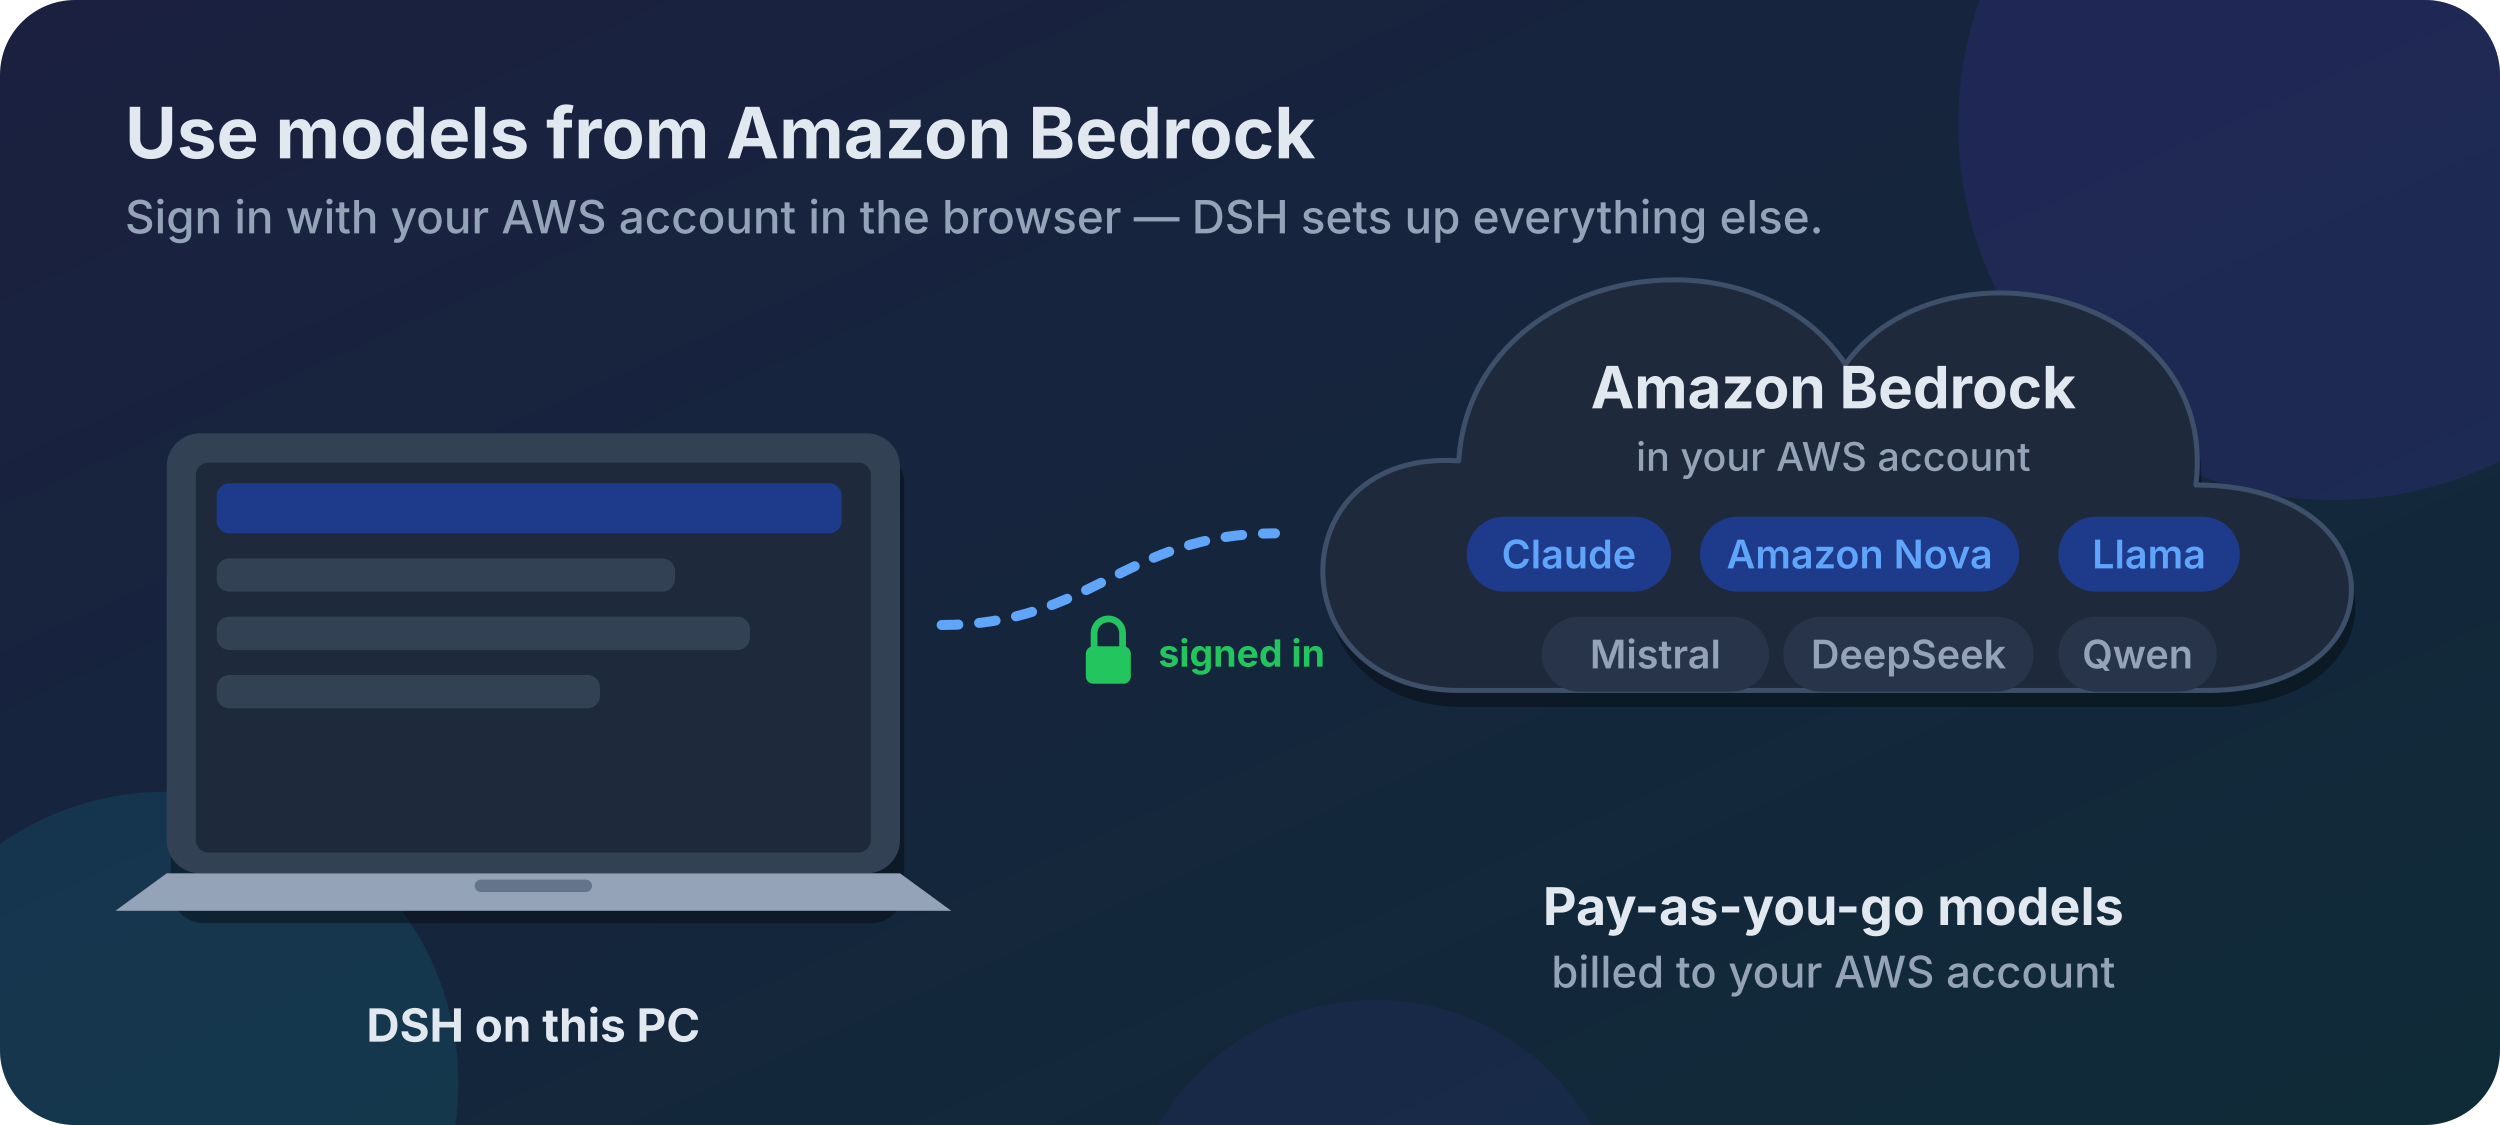
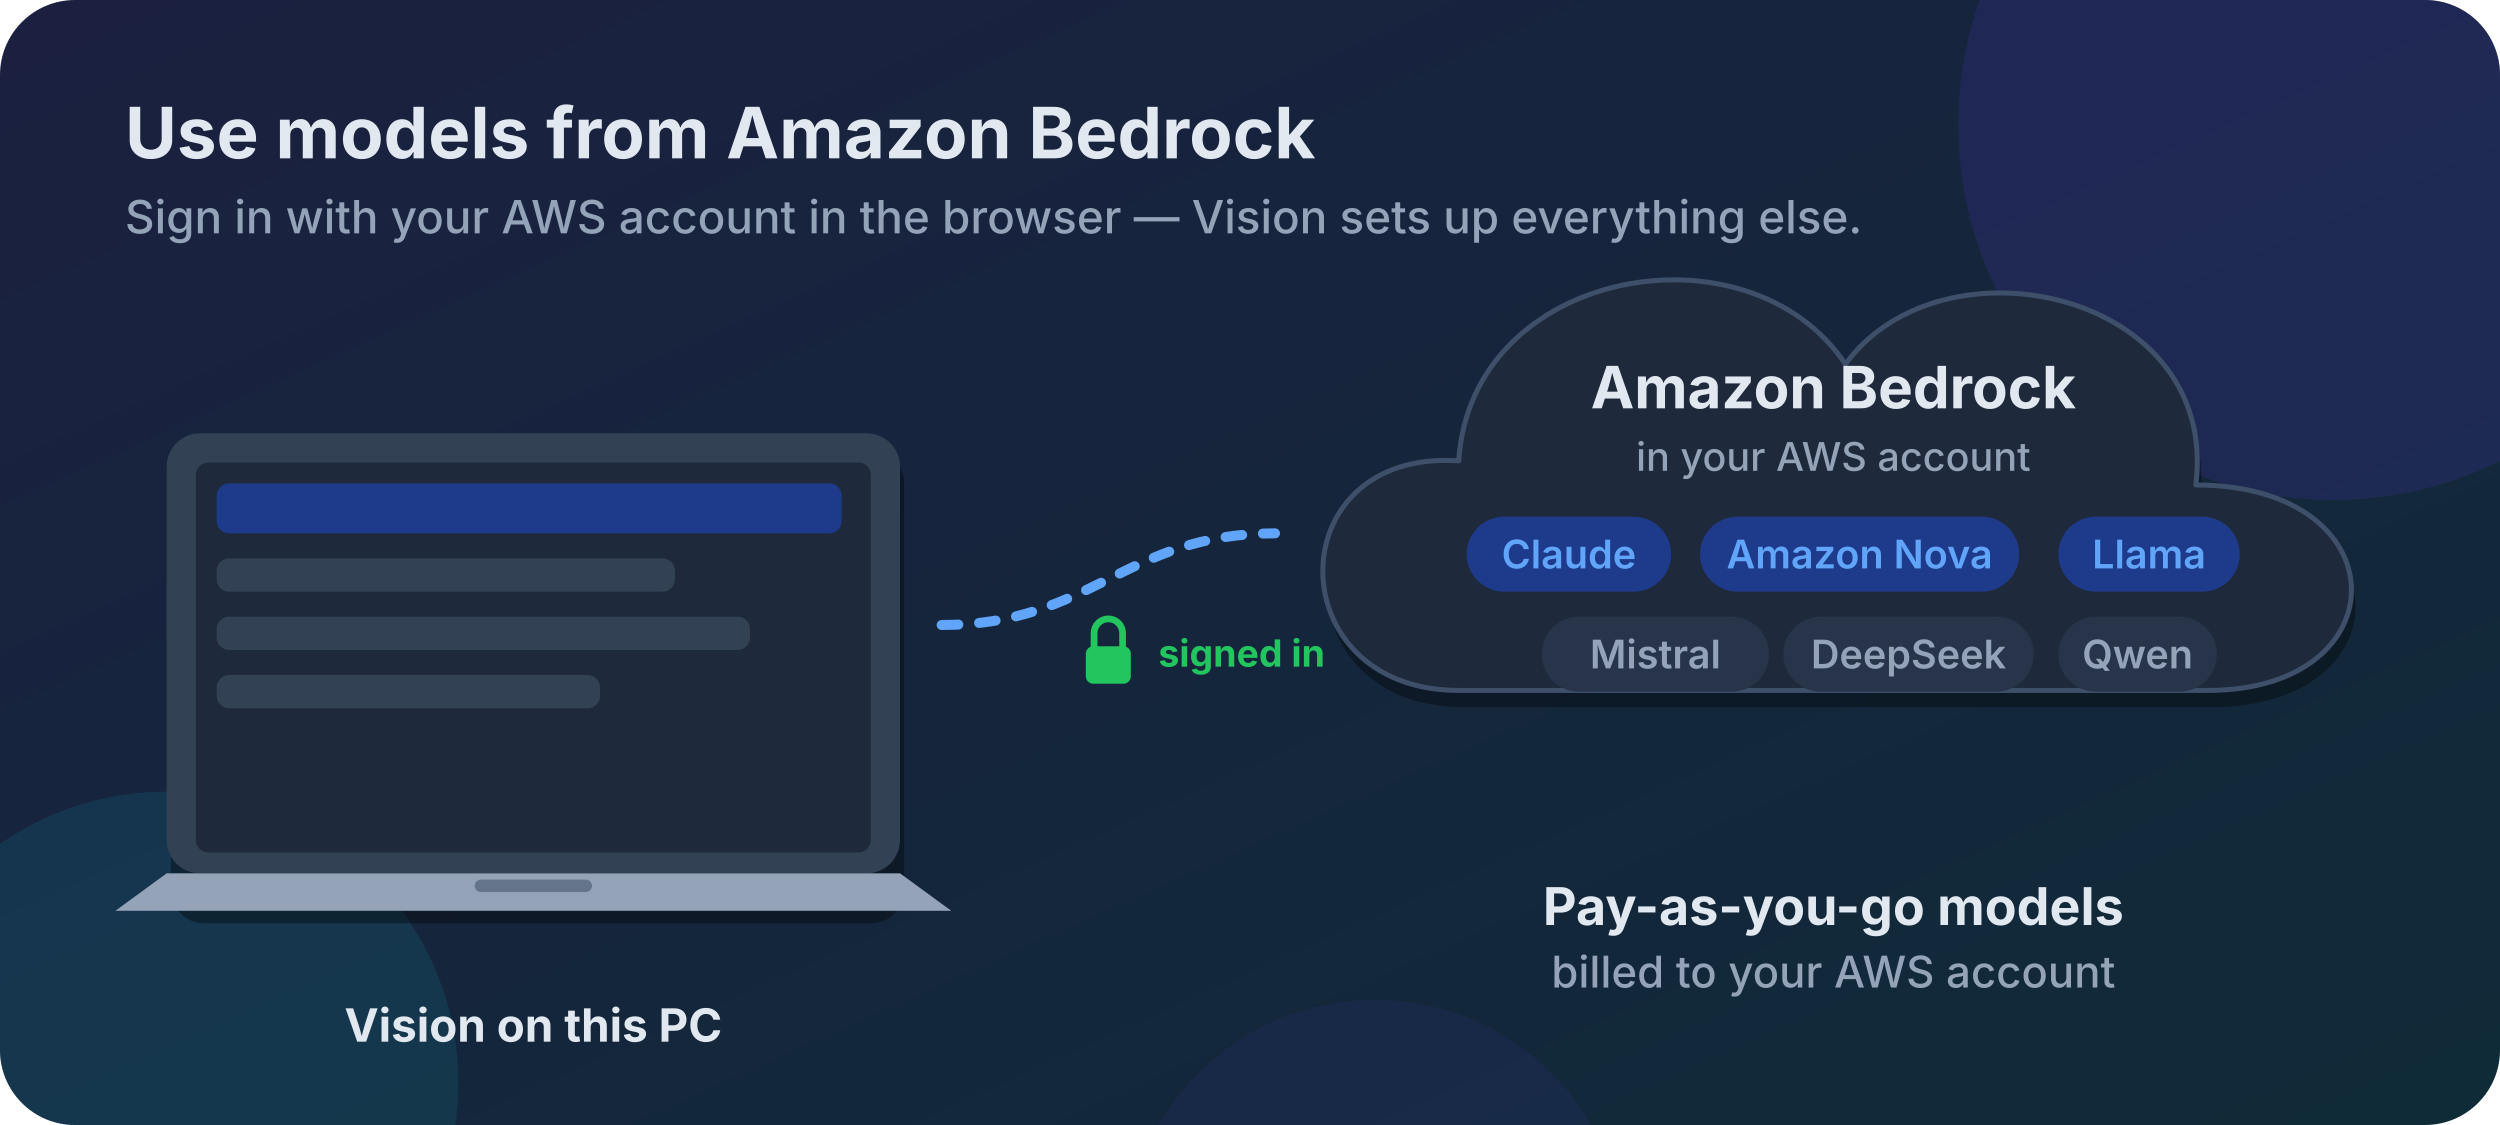
<svg xmlns="http://www.w3.org/2000/svg" width="600" height="270" viewBox="0 0 600 270">
  <defs>
    <linearGradient id="bg" x1="0" y1="0" x2="1" y2="1">
      <stop offset="0" stop-color="#1b2040" />
      <stop offset="1" stop-color="#0f2b38" />
    </linearGradient>
    <linearGradient id="brand" x1="0" y1="0" x2="1" y2="1">
      <stop offset="0" stop-color="#4338ca" />
      <stop offset="0.55" stop-color="#2563eb" />
      <stop offset="1" stop-color="#06b6d4" />
    </linearGradient>
    <linearGradient id="brandH" x1="0" y1="0" x2="1" y2="0">
      <stop offset="0" stop-color="#4338ca" />
      <stop offset="0.55" stop-color="#2563eb" />
      <stop offset="1" stop-color="#06b6d4" />
    </linearGradient>
    <pattern id="mesh" width="5" height="5" patternUnits="userSpaceOnUse">
      <rect width="5" height="5" fill="#c09a57" />
      <circle cx="2.5" cy="2.5" r="1.25" fill="#e9d4a4" opacity="0.8" />
    </pattern>
    <clipPath id="frame">
      <rect x="0" y="0" width="600" height="270" rx="18" />
    </clipPath>
  </defs>
  <g clip-path="url(#frame)">
    <rect width="600" height="270" fill="url(#bg)" />
    <circle cx="560" cy="30" r="90" fill="#312e81" opacity="0.35" />
    <circle cx="40" cy="260" r="70" fill="#155e75" opacity="0.3" />
    <circle cx="330.0" cy="300" r="60" fill="#312e81" opacity="0.18" />
    <rect x="41" y="108" width="176" height="113.6" rx="8" fill="#000000" opacity="0.35" />
    <rect x="40" y="104" width="176" height="105.6" rx="8" fill="#334155" />
    <rect x="47" y="111" width="162" height="93.6" rx="3" fill="#1e293b" />
    <rect x="52" y="116" width="150" height="12" rx="3" fill="#1e3a8a" />
    <rect x="52" y="134" width="110" height="8" rx="3" fill="#334155" />
    <rect x="52" y="148" width="128" height="8" rx="3" fill="#334155" />
    <rect x="52" y="162" width="92" height="8" rx="3" fill="#334155" />
    <path d="M27.68,218.6 L228.32,218.6 L216,209.6 L40,209.6 Z" fill="#94a3b8" />
    <rect x="113.92" y="211.1" width="28.16" height="3" rx="1.5" fill="#64748b" />
-     <text x="128" y="250" font-family="Inter, 'Segoe UI', 'Liberation Sans', Arial, sans-serif" font-size="11" font-weight="700" fill="#e2e8f0" text-anchor="middle">DSH on this PC</text>
+     <text x="128" y="250" font-family="Inter, 'Segoe UI', 'Liberation Sans', Arial, sans-serif" font-size="11" font-weight="700" fill="#e2e8f0" text-anchor="middle">Vision on this PC</text>
    <path d="M226,150 C262,150 270,128 306,128" fill="none" stroke="#60a5fa" stroke-width="2.4" stroke-linecap="round" stroke-linejoin="round" stroke-dasharray="4 5" />
    <path d="M262.58,155.1 V151.95 A3.42,3.42 0 0 1 269.42,151.95 V155.1" fill="none" stroke="#22c55e" stroke-width="1.62" stroke-linecap="round" stroke-linejoin="round" />
    <rect x="260.6" y="155.1" width="10.8" height="9.0" rx="1.8" fill="#22c55e" />
    <text x="278" y="160" font-family="Inter, 'Segoe UI', 'Liberation Sans', Arial, sans-serif" font-size="9" font-weight="700" fill="#22c55e" text-anchor="start">signed in</text>
    <path transform="translate(1,4)" d="M350.1,165.7 C306.6,165.7 306.6,107.7 350.1,110.6 C353.0,64.2 419.7,52.6 442.9,87.4 C466.1,55.5 532.8,70.0 527.0,116.4 C576.3,116.4 576.3,165.7 529.9,165.7 Z" fill="#000000" opacity="0.35" />
    <path d="M350.1,165.7 C306.6,165.7 306.6,107.7 350.1,110.6 C353.0,64.2 419.7,52.6 442.9,87.4 C466.1,55.5 532.8,70.0 527.0,116.4 C576.3,116.4 576.3,165.7 529.9,165.7 Z" fill="#1e293b" stroke="#3e4f69" stroke-width="1.2" stroke-linecap="round" stroke-linejoin="round" />
    <text x="440" y="98" font-family="Inter, 'Segoe UI', 'Liberation Sans', Arial, sans-serif" font-size="14" font-weight="700" fill="#e2e8f0" text-anchor="middle">Amazon Bedrock</text>
    <text x="440" y="113" font-family="Inter, 'Segoe UI', 'Liberation Sans', Arial, sans-serif" font-size="9.5" font-weight="500" fill="#94a3b8" text-anchor="middle">in your AWS account</text>
    <rect x="352" y="124" width="49.06" height="18" rx="9.0" fill="#1e3a8a" />
    <text x="376.53" y="136.42" font-family="Inter, 'Segoe UI', 'Liberation Sans', Arial, sans-serif" font-size="9.5" font-weight="600" fill="#60a5fa" text-anchor="middle">Claude</text>
    <rect x="408" y="124" width="76.61" height="18" rx="9.0" fill="#1e3a8a" />
    <text x="446.305" y="136.42" font-family="Inter, 'Segoe UI', 'Liberation Sans', Arial, sans-serif" font-size="9.5" font-weight="600" fill="#60a5fa" text-anchor="middle">Amazon Nova</text>
    <rect x="494" y="124" width="43.55" height="18" rx="9.0" fill="#1e3a8a" />
    <text x="515.775" y="136.42" font-family="Inter, 'Segoe UI', 'Liberation Sans', Arial, sans-serif" font-size="9.5" font-weight="600" fill="#60a5fa" text-anchor="middle">Llama</text>
    <rect x="370" y="148" width="54.57" height="18" rx="9.0" fill="#273449" />
    <text x="397.285" y="160.42" font-family="Inter, 'Segoe UI', 'Liberation Sans', Arial, sans-serif" font-size="9.5" font-weight="600" fill="#94a3b8" text-anchor="middle">Mistral</text>
    <rect x="428" y="148" width="60.08" height="18" rx="9.0" fill="#273449" />
    <text x="458.04" y="160.42" font-family="Inter, 'Segoe UI', 'Liberation Sans', Arial, sans-serif" font-size="9.5" font-weight="600" fill="#94a3b8" text-anchor="middle">DeepSeek</text>
    <rect x="494" y="148" width="38.04" height="18" rx="9.0" fill="#273449" />
    <text x="513.02" y="160.42" font-family="Inter, 'Segoe UI', 'Liberation Sans', Arial, sans-serif" font-size="9.5" font-weight="600" fill="#94a3b8" text-anchor="middle">Qwen</text>
    <text x="440" y="222" font-family="Inter, 'Segoe UI', 'Liberation Sans', Arial, sans-serif" font-size="12.5" font-weight="700" fill="#e2e8f0" text-anchor="middle">Pay-as-you-go models</text>
    <text x="440" y="237" font-family="Inter, 'Segoe UI', 'Liberation Sans', Arial, sans-serif" font-size="10.5" font-weight="500" fill="#94a3b8" text-anchor="middle">billed to your AWS account</text>
    <text x="30" y="38" font-family="Inter, 'Segoe UI', 'Liberation Sans', Arial, sans-serif" font-size="17" font-weight="700" fill="#e2e8f0" text-anchor="start">Use models from Amazon Bedrock</text>
-     <text x="30" y="56" font-family="Inter, 'Segoe UI', 'Liberation Sans', Arial, sans-serif" font-size="11" font-weight="500" fill="#94a3b8" text-anchor="start">Sign in with your AWS account in the browser — DSH sets up everything else.</text>
+     <text x="30" y="56" font-family="Inter, 'Segoe UI', 'Liberation Sans', Arial, sans-serif" font-size="11" font-weight="500" fill="#94a3b8" text-anchor="start">Sign in with your AWS account in the browser — Vision sets up everything else.</text>
  </g>
</svg>
